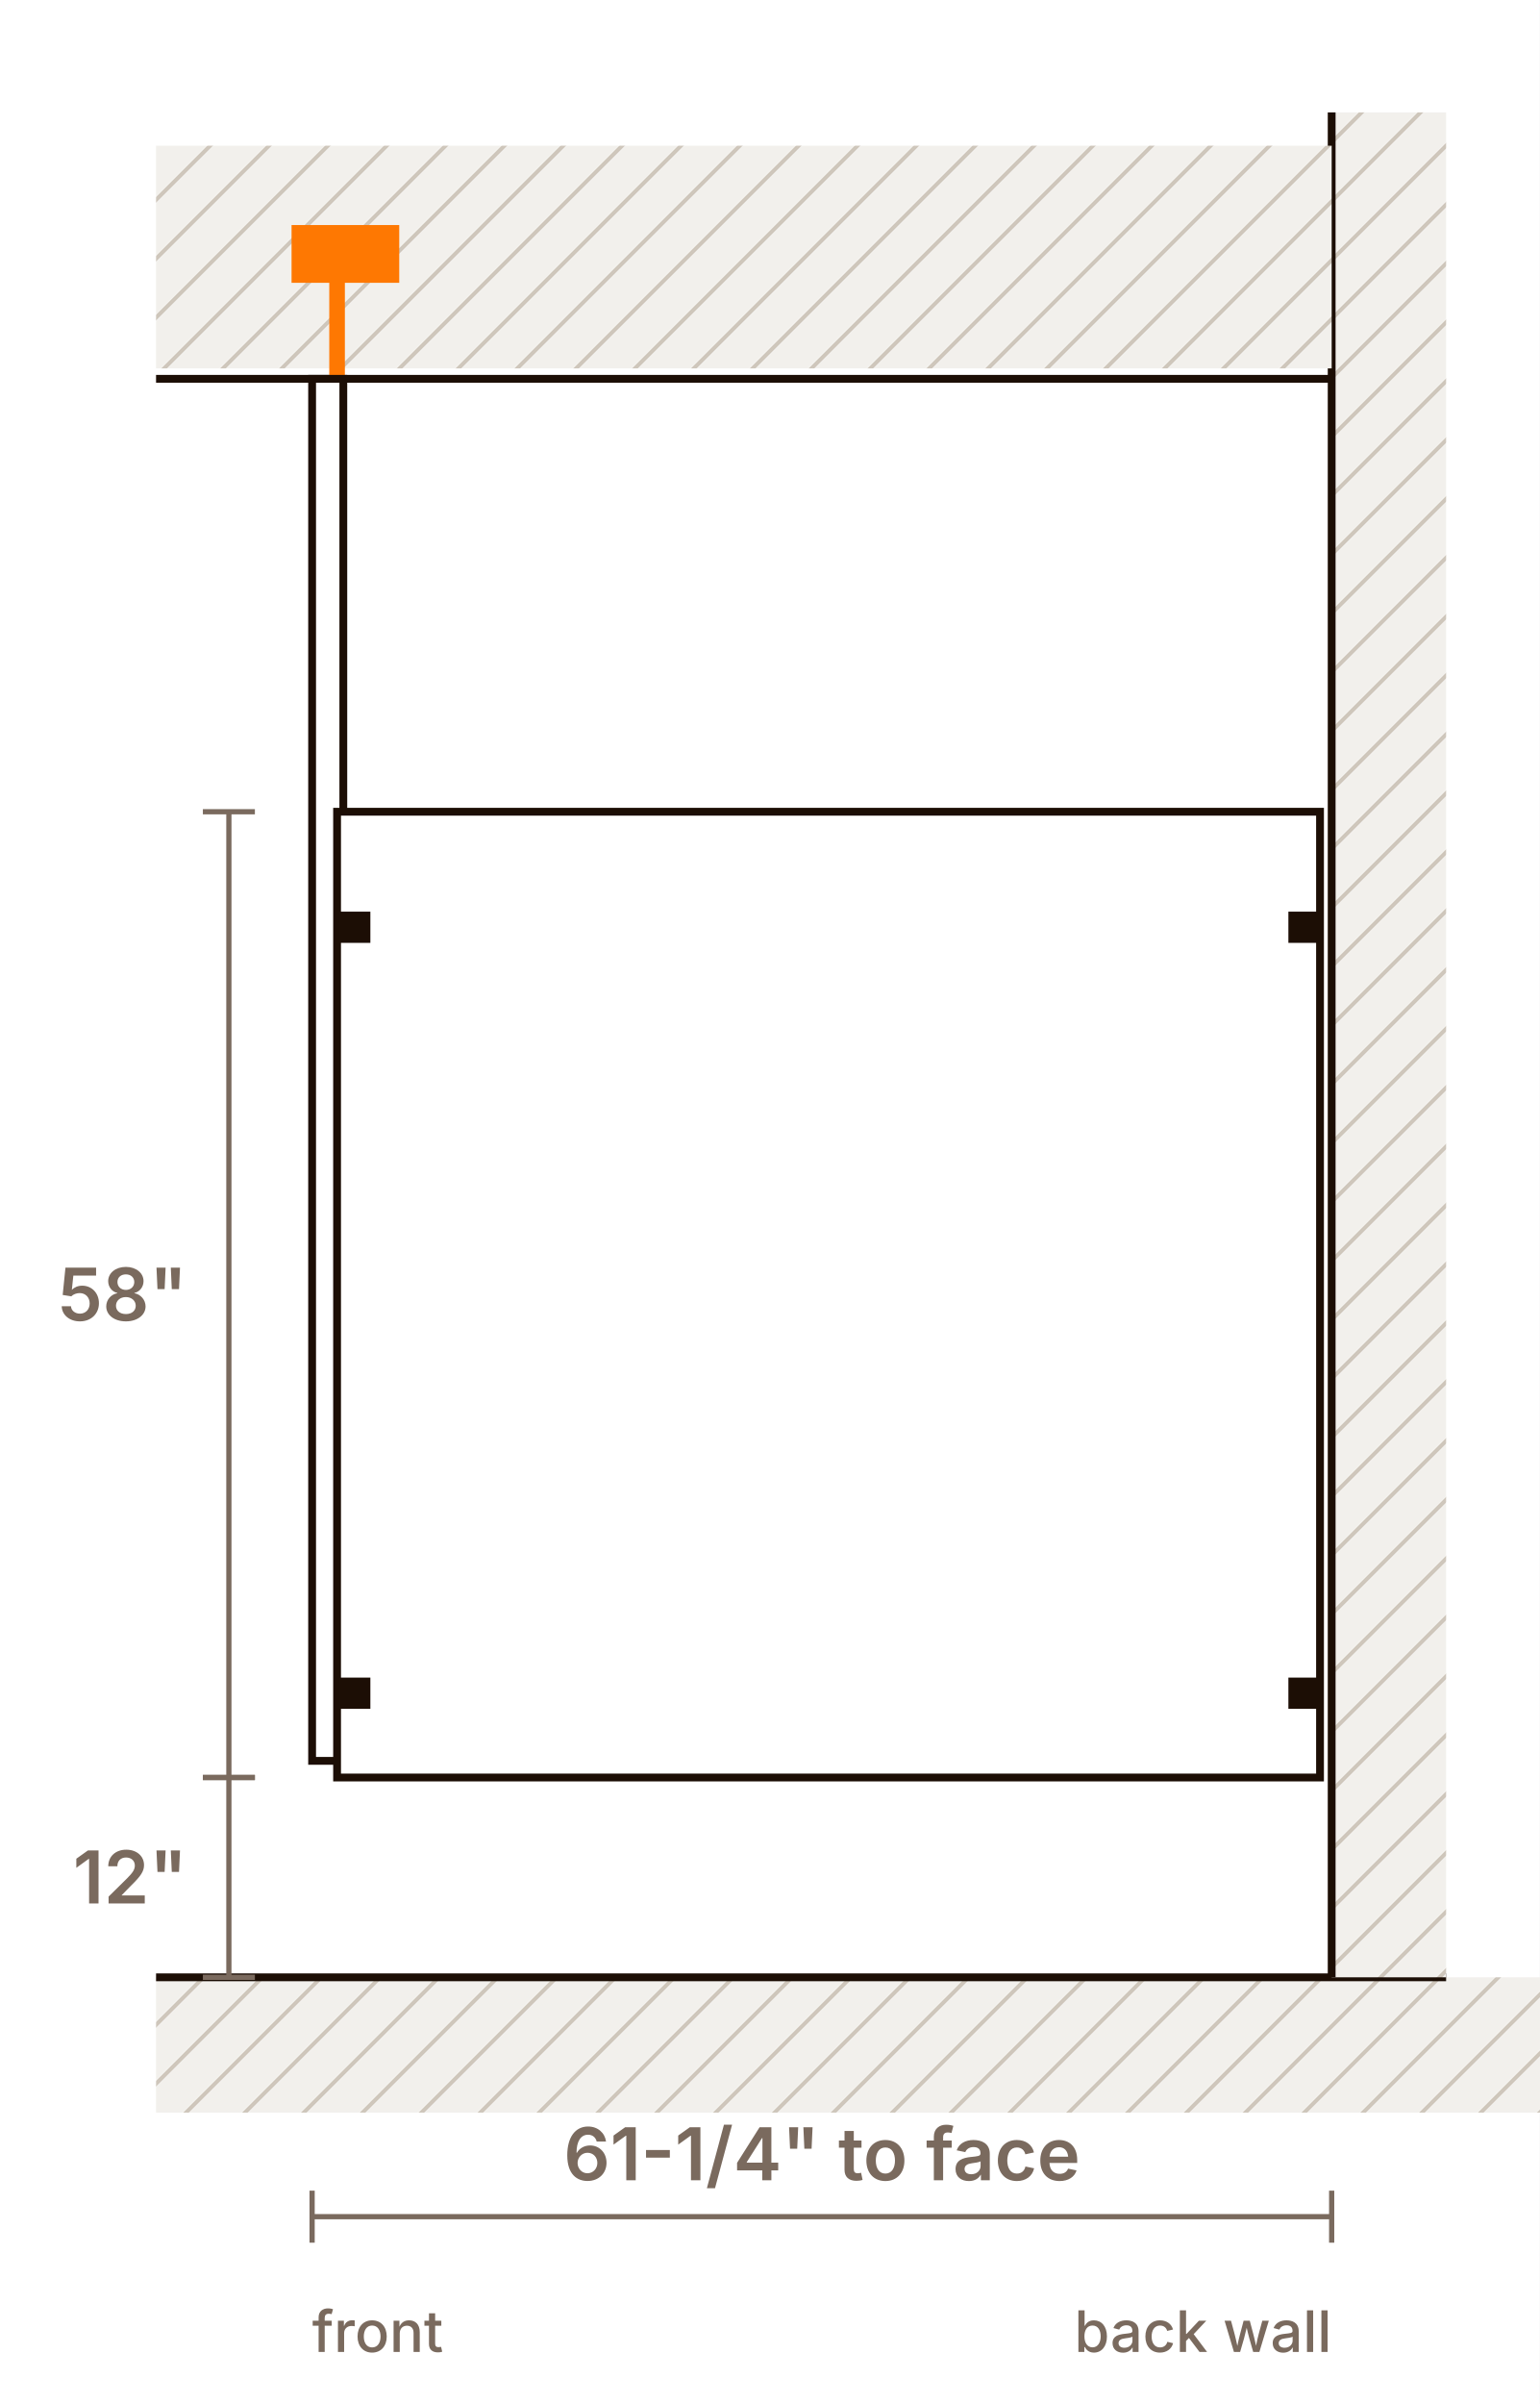
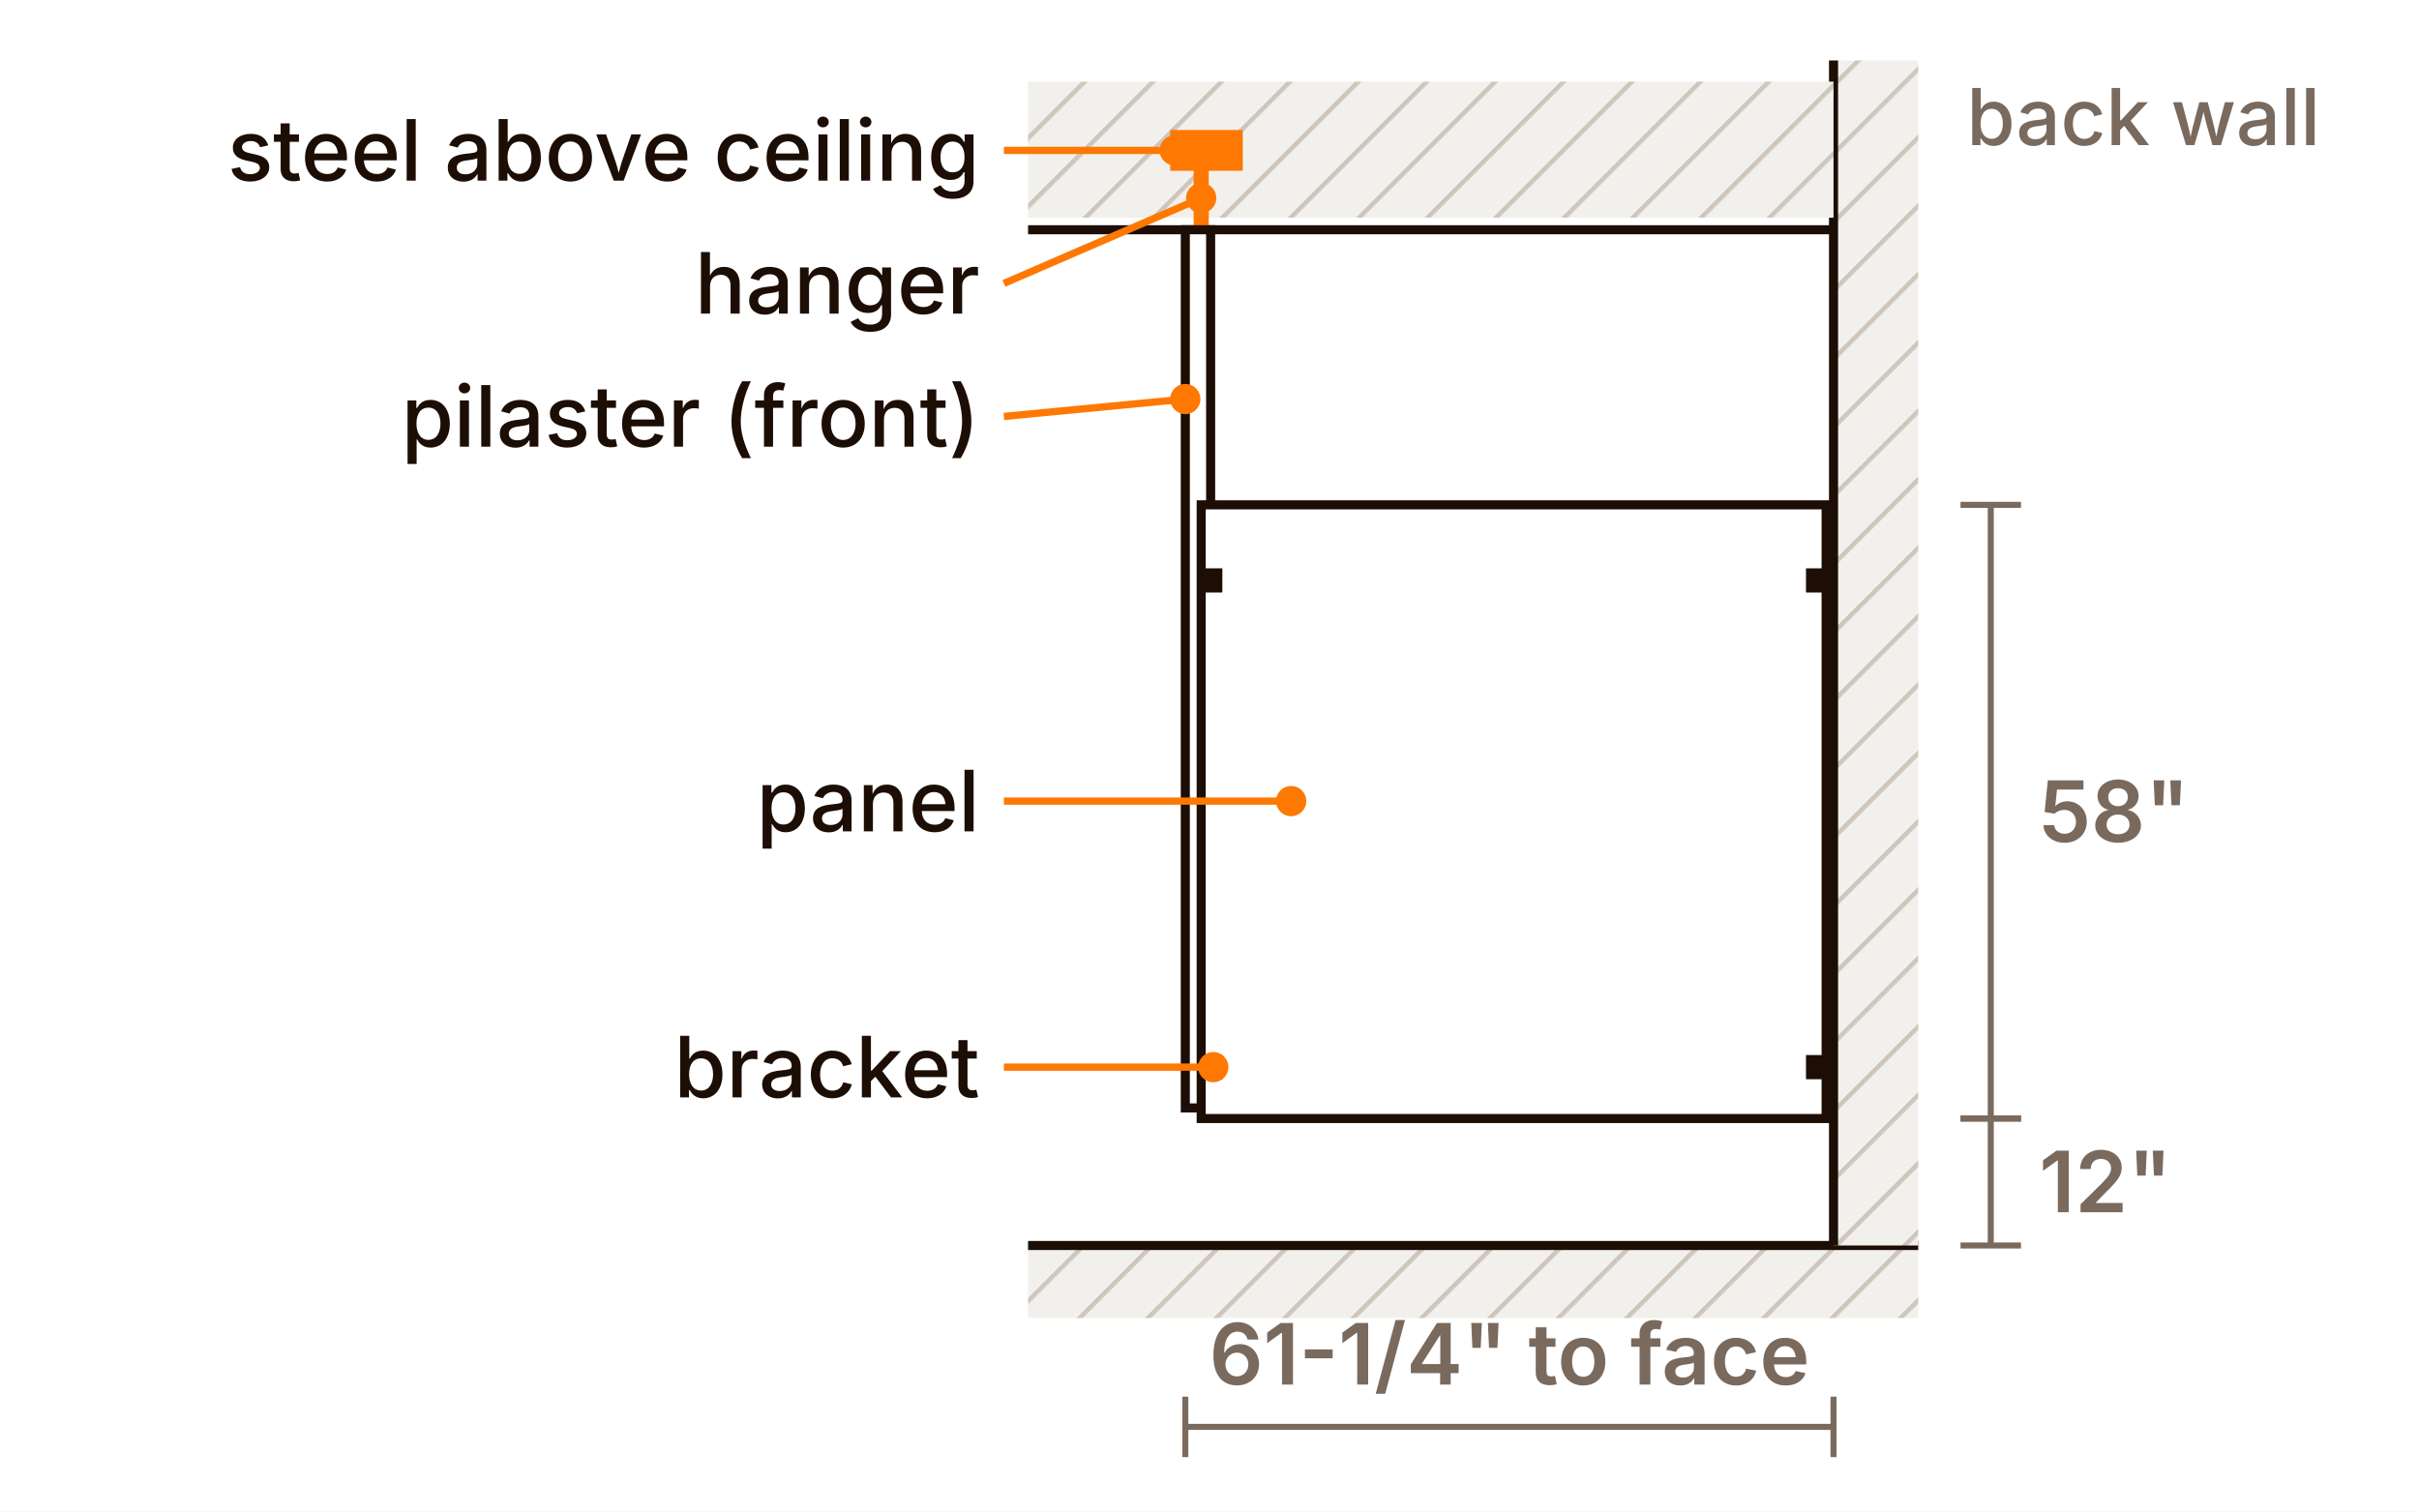
- <svg xmlns="http://www.w3.org/2000/svg" viewBox="0 0 296 462" width="296" height="462" role="img" aria-labelledby="t-mounting-ceiling-hung-side d-mounting-ceiling-hung-side" font-family="Inter, ui-sans-serif, system-ui, sans-serif">
+ <svg xmlns="http://www.w3.org/2000/svg" viewBox="0 0 400 250" width="400" height="250" role="img" aria-labelledby="t-mounting-ceiling-hung-side d-mounting-ceiling-hung-side" font-family="Inter, ui-sans-serif, system-ui, sans-serif">
  <defs>
    <pattern id="hatch-mounting-ceiling-hung-side" width="8" height="8" patternUnits="userSpaceOnUse" patternTransform="rotate(45)">
      <rect width="8" height="8" fill="#f2f0ec" />
      <line x1="0" y1="0" x2="0" y2="8" stroke="#cfc7bc" stroke-width="1.5" />
    </pattern>
    <marker id="tick-mounting-ceiling-hung-side" viewBox="0 0 10 10" refX="5" refY="5" markerWidth="8" markerHeight="8" orient="auto">
      <path d="M2 8 L8 2" stroke="#7a6a5e" stroke-width="1.5" />
    </marker>
  </defs>
-   <rect width="296" height="462" fill="#ffffff" />
-   <rect x="30" y="380" width="268" height="26" fill="url(#hatch-mounting-ceiling-hung-side)" stroke="none" stroke-width="1.5" />
-   <line x1="30" y1="380" x2="278" y2="380" stroke="#1c0e05" stroke-width="1.5" />
-   <rect x="256" y="21.6" width="22" height="358.4" fill="url(#hatch-mounting-ceiling-hung-side)" stroke="none" stroke-width="1.5" />
-   <line x1="256" y1="21.6" x2="256" y2="380" stroke="#1c0e05" stroke-width="1.5" />
-   <line x1="30" y1="72.8" x2="256" y2="72.8" stroke="#1c0e05" stroke-width="1.5" />
-   <rect x="30" y="28" width="226" height="42.8" fill="url(#hatch-mounting-ceiling-hung-side)" stroke="none" stroke-width="1.5" />
-   <rect x="56.8" y="44" width="19.2" height="9.6" fill="#fe7802" stroke="#fe7802" stroke-width="1.5" />
-   <line x1="64.8" y1="53.6" x2="64.8" y2="72.8" stroke="#fe7802" stroke-width="3" />
-   <rect x="60" y="72.8" width="6" height="265.6" fill="#ffffff" stroke="#1c0e05" stroke-width="1.5" />
-   <rect x="64.8" y="156" width="188.96" height="185.6" fill="#ffffff" stroke="#1c0e05" stroke-width="1.5" />
-   <rect x="64.8" y="175.2" width="6.4" height="6" fill="#1c0e05" stroke="none" stroke-width="1.5" />
-   <rect x="247.68" y="175.2" width="6.4" height="6" fill="#1c0e05" stroke="none" stroke-width="1.5" />
-   <rect x="64.8" y="322.4" width="6.4" height="6" fill="#1c0e05" stroke="none" stroke-width="1.5" />
-   <rect x="247.68" y="322.4" width="6.4" height="6" fill="#1c0e05" stroke="none" stroke-width="1.5" />
-   <line x1="60" y1="426" x2="256" y2="426" stroke="#7a6a5e" stroke-width="1" />
-   <line x1="60" y1="421" x2="60" y2="431" stroke="#7a6a5e" stroke-width="1" />
-   <line x1="256" y1="421" x2="256" y2="431" stroke="#7a6a5e" stroke-width="1" />
-   <text x="158" y="419" font-size="14" font-weight="600" fill="#7a6a5e" text-anchor="middle">61-1/4" to face</text>
-   <line x1="44" y1="156" x2="44" y2="341.6" stroke="#7a6a5e" stroke-width="1" />
-   <line x1="39" y1="156" x2="49" y2="156" stroke="#7a6a5e" stroke-width="1" />
-   <line x1="39" y1="341.6" x2="49" y2="341.6" stroke="#7a6a5e" stroke-width="1" />
-   <text x="36" y="253.8" font-size="14" font-weight="600" fill="#7a6a5e" text-anchor="end">58"</text>
-   <line x1="44" y1="341.6" x2="44" y2="380" stroke="#7a6a5e" stroke-width="1" />
-   <line x1="39" y1="341.6" x2="49" y2="341.6" stroke="#7a6a5e" stroke-width="1" />
-   <line x1="39" y1="380" x2="49" y2="380" stroke="#7a6a5e" stroke-width="1" />
-   <text x="36" y="365.8" font-size="14" font-weight="600" fill="#7a6a5e" text-anchor="end">12"</text>
-   <text x="60" y="452" font-size="11" font-weight="500" fill="#7a6a5e" text-anchor="start">front</text>
-   <text x="256" y="452" font-size="11" font-weight="500" fill="#7a6a5e" text-anchor="end">back wall</text>
+   <rect width="400" height="250" fill="#ffffff" />
+   <rect x="170" y="206" width="147.188" height="12" fill="url(#hatch-mounting-ceiling-hung-side)" stroke="none" stroke-width="1.5" />
+   <line x1="170" y1="206" x2="317.188" y2="206" stroke="#1c0e05" stroke-width="1.5" />
+   <rect x="303.188" y="10" width="14" height="196" fill="url(#hatch-mounting-ceiling-hung-side)" stroke="none" stroke-width="1.5" />
+   <line x1="303.188" y1="10" x2="303.188" y2="206" stroke="#1c0e05" stroke-width="1.5" />
+   <line x1="170" y1="38" x2="303.188" y2="38" stroke="#1c0e05" stroke-width="1.5" />
+   <rect x="170" y="13.5" width="133.188" height="22.5" fill="url(#hatch-mounting-ceiling-hung-side)" stroke="none" stroke-width="1.5" />
+   <rect x="194.25" y="22.25" width="10.5" height="5.25" fill="#fe7802" stroke="#fe7802" stroke-width="1.5" />
+   <line x1="198.625" y1="27.5" x2="198.625" y2="38" stroke="#fe7802" stroke-width="2.5" />
+   <rect x="196" y="38" width="4.188" height="145.25" fill="#ffffff" stroke="#1c0e05" stroke-width="1.5" />
+   <rect x="198.625" y="83.5" width="103.337" height="101.5" fill="#ffffff" stroke="#1c0e05" stroke-width="1.5" />
+   <rect x="198.625" y="94" width="3.5" height="4" fill="#1c0e05" stroke="none" stroke-width="1.5" />
+   <rect x="298.637" y="94" width="3.5" height="4" fill="#1c0e05" stroke="none" stroke-width="1.5" />
+   <rect x="198.625" y="174.5" width="3.5" height="4" fill="#1c0e05" stroke="none" stroke-width="1.5" />
+   <rect x="298.637" y="174.5" width="3.5" height="4" fill="#1c0e05" stroke="none" stroke-width="1.5" />
+   <line x1="196" y1="236" x2="303.188" y2="236" stroke="#7a6a5e" stroke-width="1" />
+   <line x1="196" y1="231" x2="196" y2="241" stroke="#7a6a5e" stroke-width="1" />
+   <line x1="303.188" y1="231" x2="303.188" y2="241" stroke="#7a6a5e" stroke-width="1" />
+   <text x="249.594" y="229" font-size="14" font-weight="600" fill="#7a6a5e" text-anchor="middle">61-1/4" to face</text>
+   <line x1="329.188" y1="83.5" x2="329.188" y2="185" stroke="#7a6a5e" stroke-width="1" />
+   <line x1="324.188" y1="83.5" x2="334.188" y2="83.5" stroke="#7a6a5e" stroke-width="1" />
+   <line x1="324.188" y1="185" x2="334.188" y2="185" stroke="#7a6a5e" stroke-width="1" />
+   <text x="337.188" y="139.25" font-size="14" font-weight="600" fill="#7a6a5e" text-anchor="start">58"</text>
+   <line x1="329.188" y1="185" x2="329.188" y2="206" stroke="#7a6a5e" stroke-width="1" />
+   <line x1="324.188" y1="185" x2="334.188" y2="185" stroke="#7a6a5e" stroke-width="1" />
+   <line x1="324.188" y1="206" x2="334.188" y2="206" stroke="#7a6a5e" stroke-width="1" />
+   <text x="337.188" y="200.5" font-size="14" font-weight="600" fill="#7a6a5e" text-anchor="start">12"</text>
+   <text x="325.188" y="24" font-size="13" font-weight="500" fill="#7a6a5e" text-anchor="start">back wall</text>
+   <line x1="166" y1="24.875" x2="194.25" y2="24.875" stroke="#fe7802" stroke-width="1.2" />
+   <circle cx="194.25" cy="24.875" r="2.5" fill="#fe7802" />
+   <text x="162" y="29.875" font-size="14" font-weight="500" fill="#1c0e05" text-anchor="end" paint-order="stroke" stroke="#fff" stroke-width="4">steel above ceiling</text>
+   <line x1="166" y1="46.875" x2="198.625" y2="32.75" stroke="#fe7802" stroke-width="1.2" />
+   <circle cx="198.625" cy="32.75" r="2.5" fill="#fe7802" />
+   <text x="162" y="51.875" font-size="14" font-weight="500" fill="#1c0e05" text-anchor="end" paint-order="stroke" stroke="#fff" stroke-width="4">hanger</text>
+   <line x1="166" y1="68.875" x2="196" y2="66" stroke="#fe7802" stroke-width="1.2" />
+   <circle cx="196" cy="66" r="2.5" fill="#fe7802" />
+   <text x="162" y="73.875" font-size="14" font-weight="500" fill="#1c0e05" text-anchor="end" paint-order="stroke" stroke="#fff" stroke-width="4">pilaster (front)</text>
+   <line x1="166" y1="132.5" x2="213.5" y2="132.5" stroke="#fe7802" stroke-width="1.2" />
+   <circle cx="213.5" cy="132.5" r="2.5" fill="#fe7802" />
+   <text x="162" y="137.5" font-size="14" font-weight="500" fill="#1c0e05" text-anchor="end" paint-order="stroke" stroke="#fff" stroke-width="4">panel</text>
+   <line x1="166" y1="176.5" x2="200.625" y2="176.5" stroke="#fe7802" stroke-width="1.2" />
+   <circle cx="200.625" cy="176.5" r="2.5" fill="#fe7802" />
+   <text x="162" y="181.5" font-size="14" font-weight="500" fill="#1c0e05" text-anchor="end" paint-order="stroke" stroke="#fff" stroke-width="4">bracket</text>
</svg>
